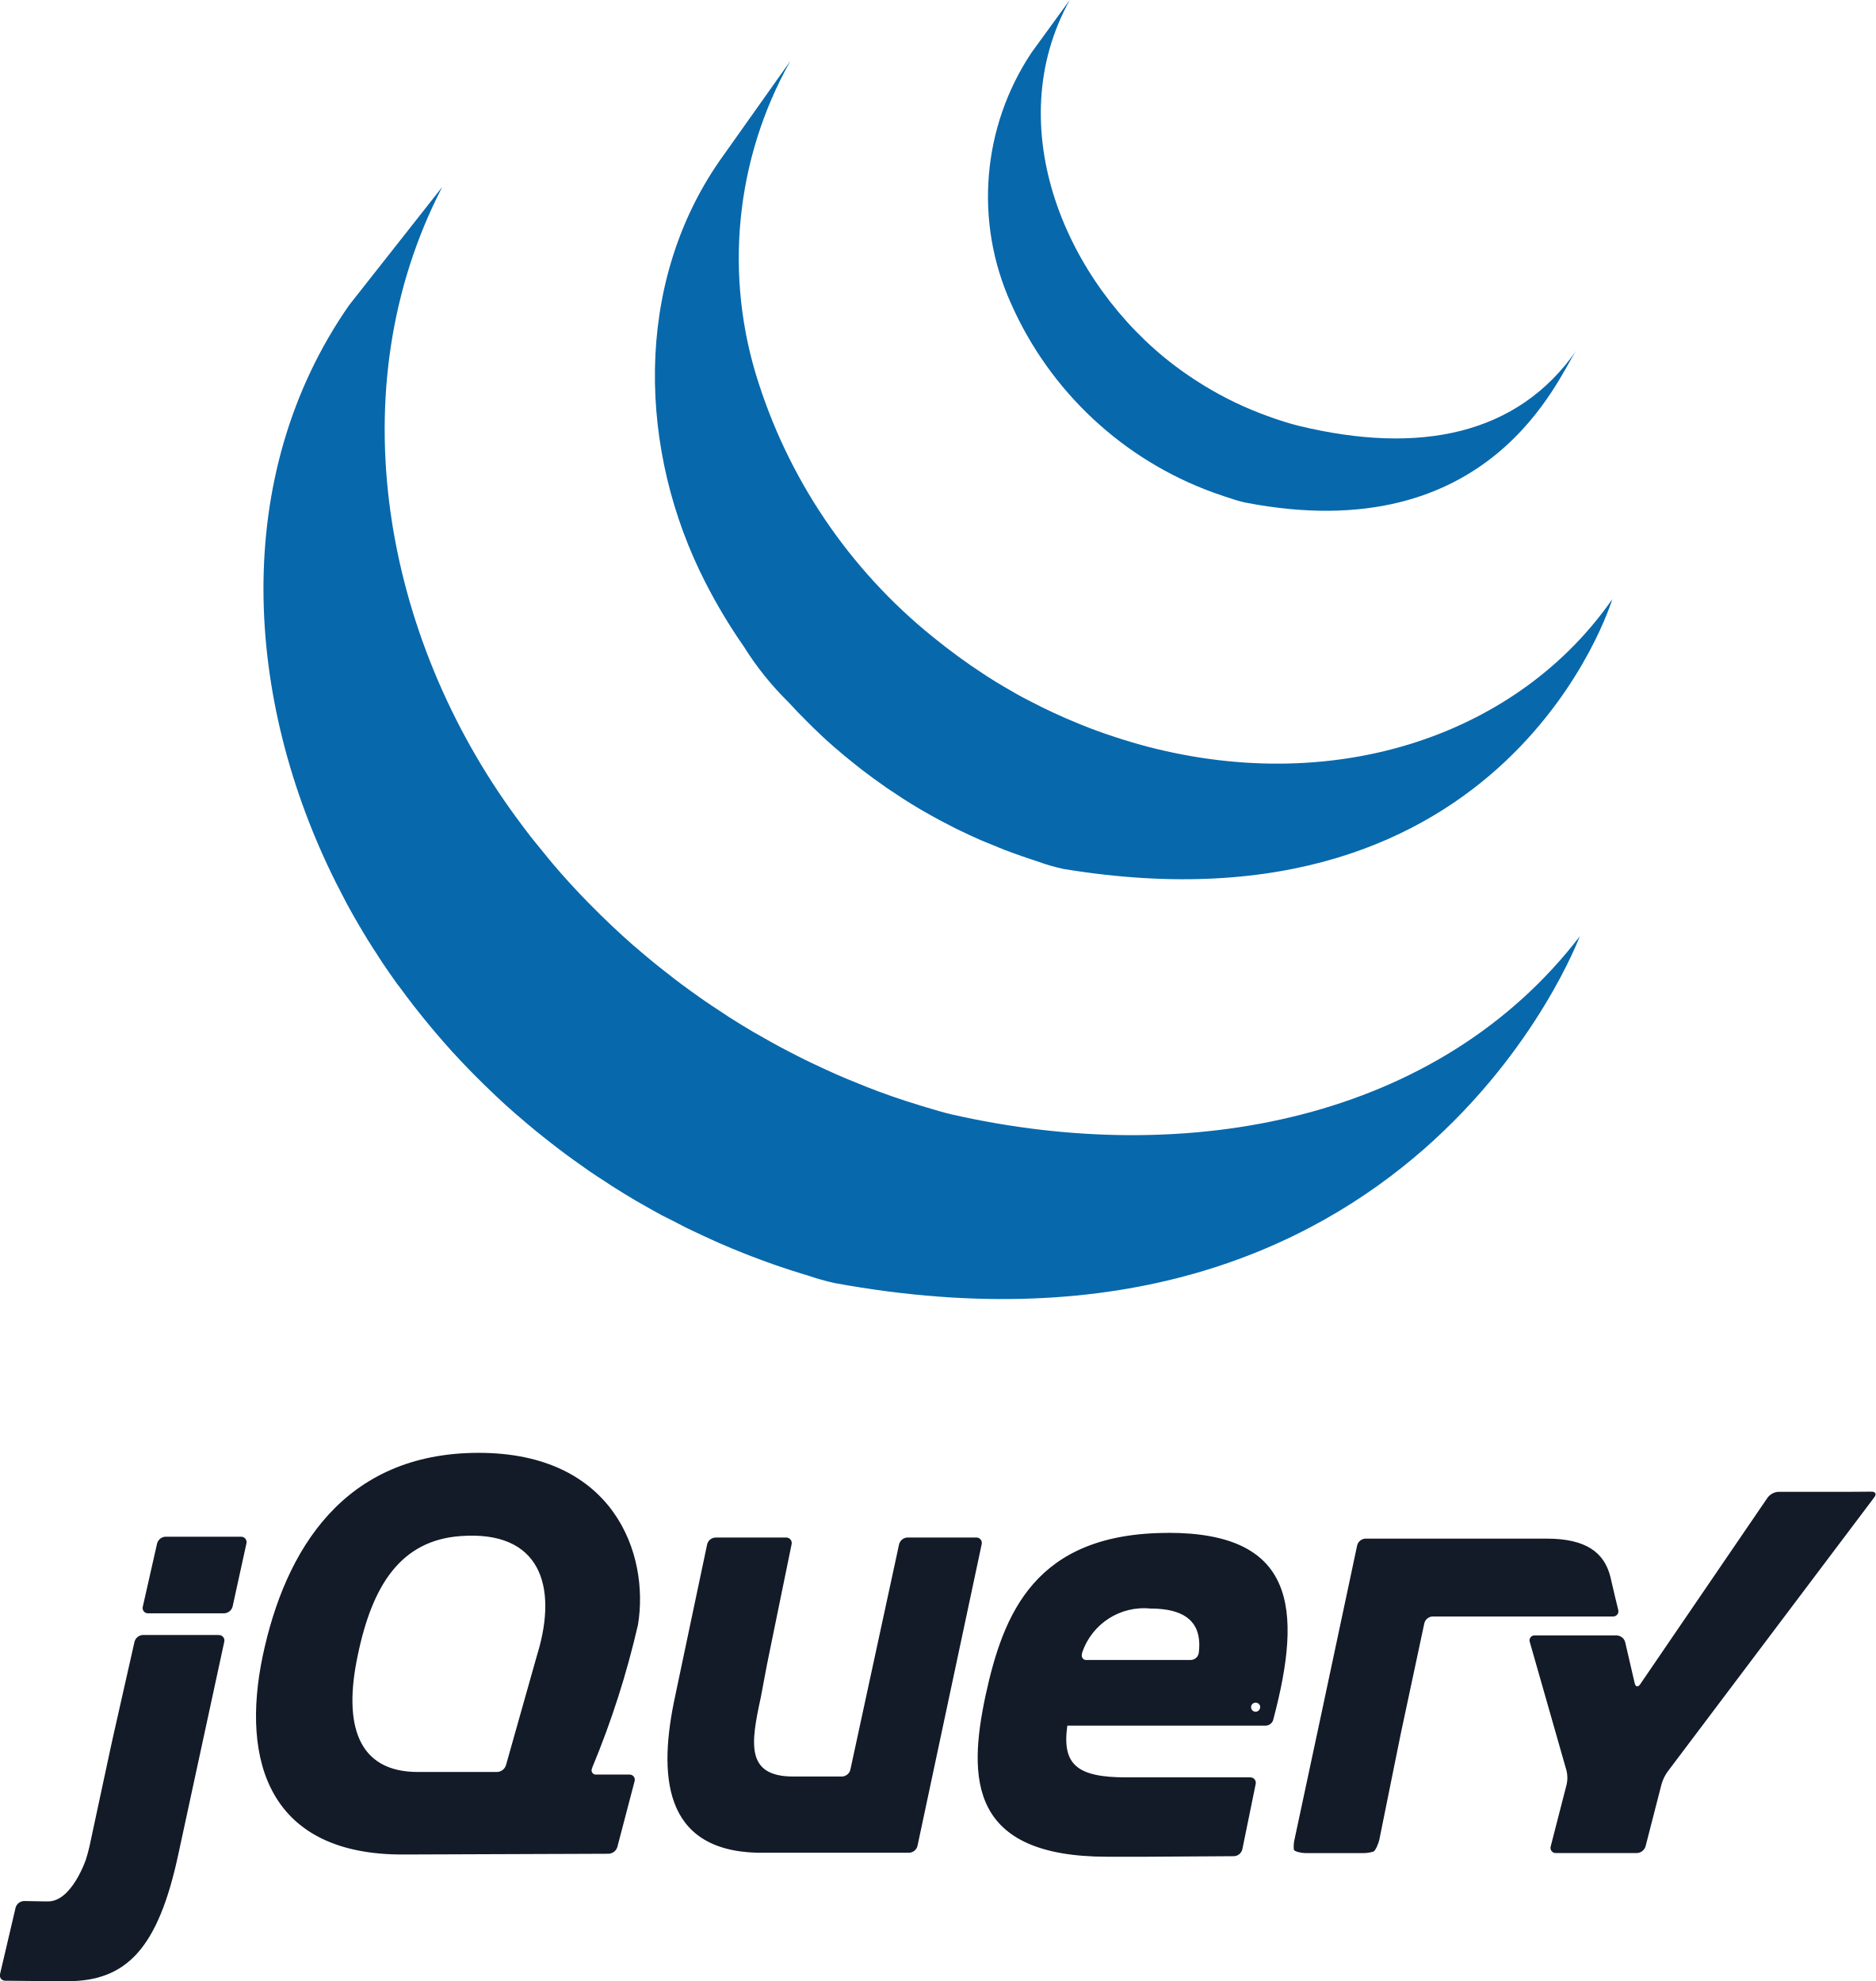
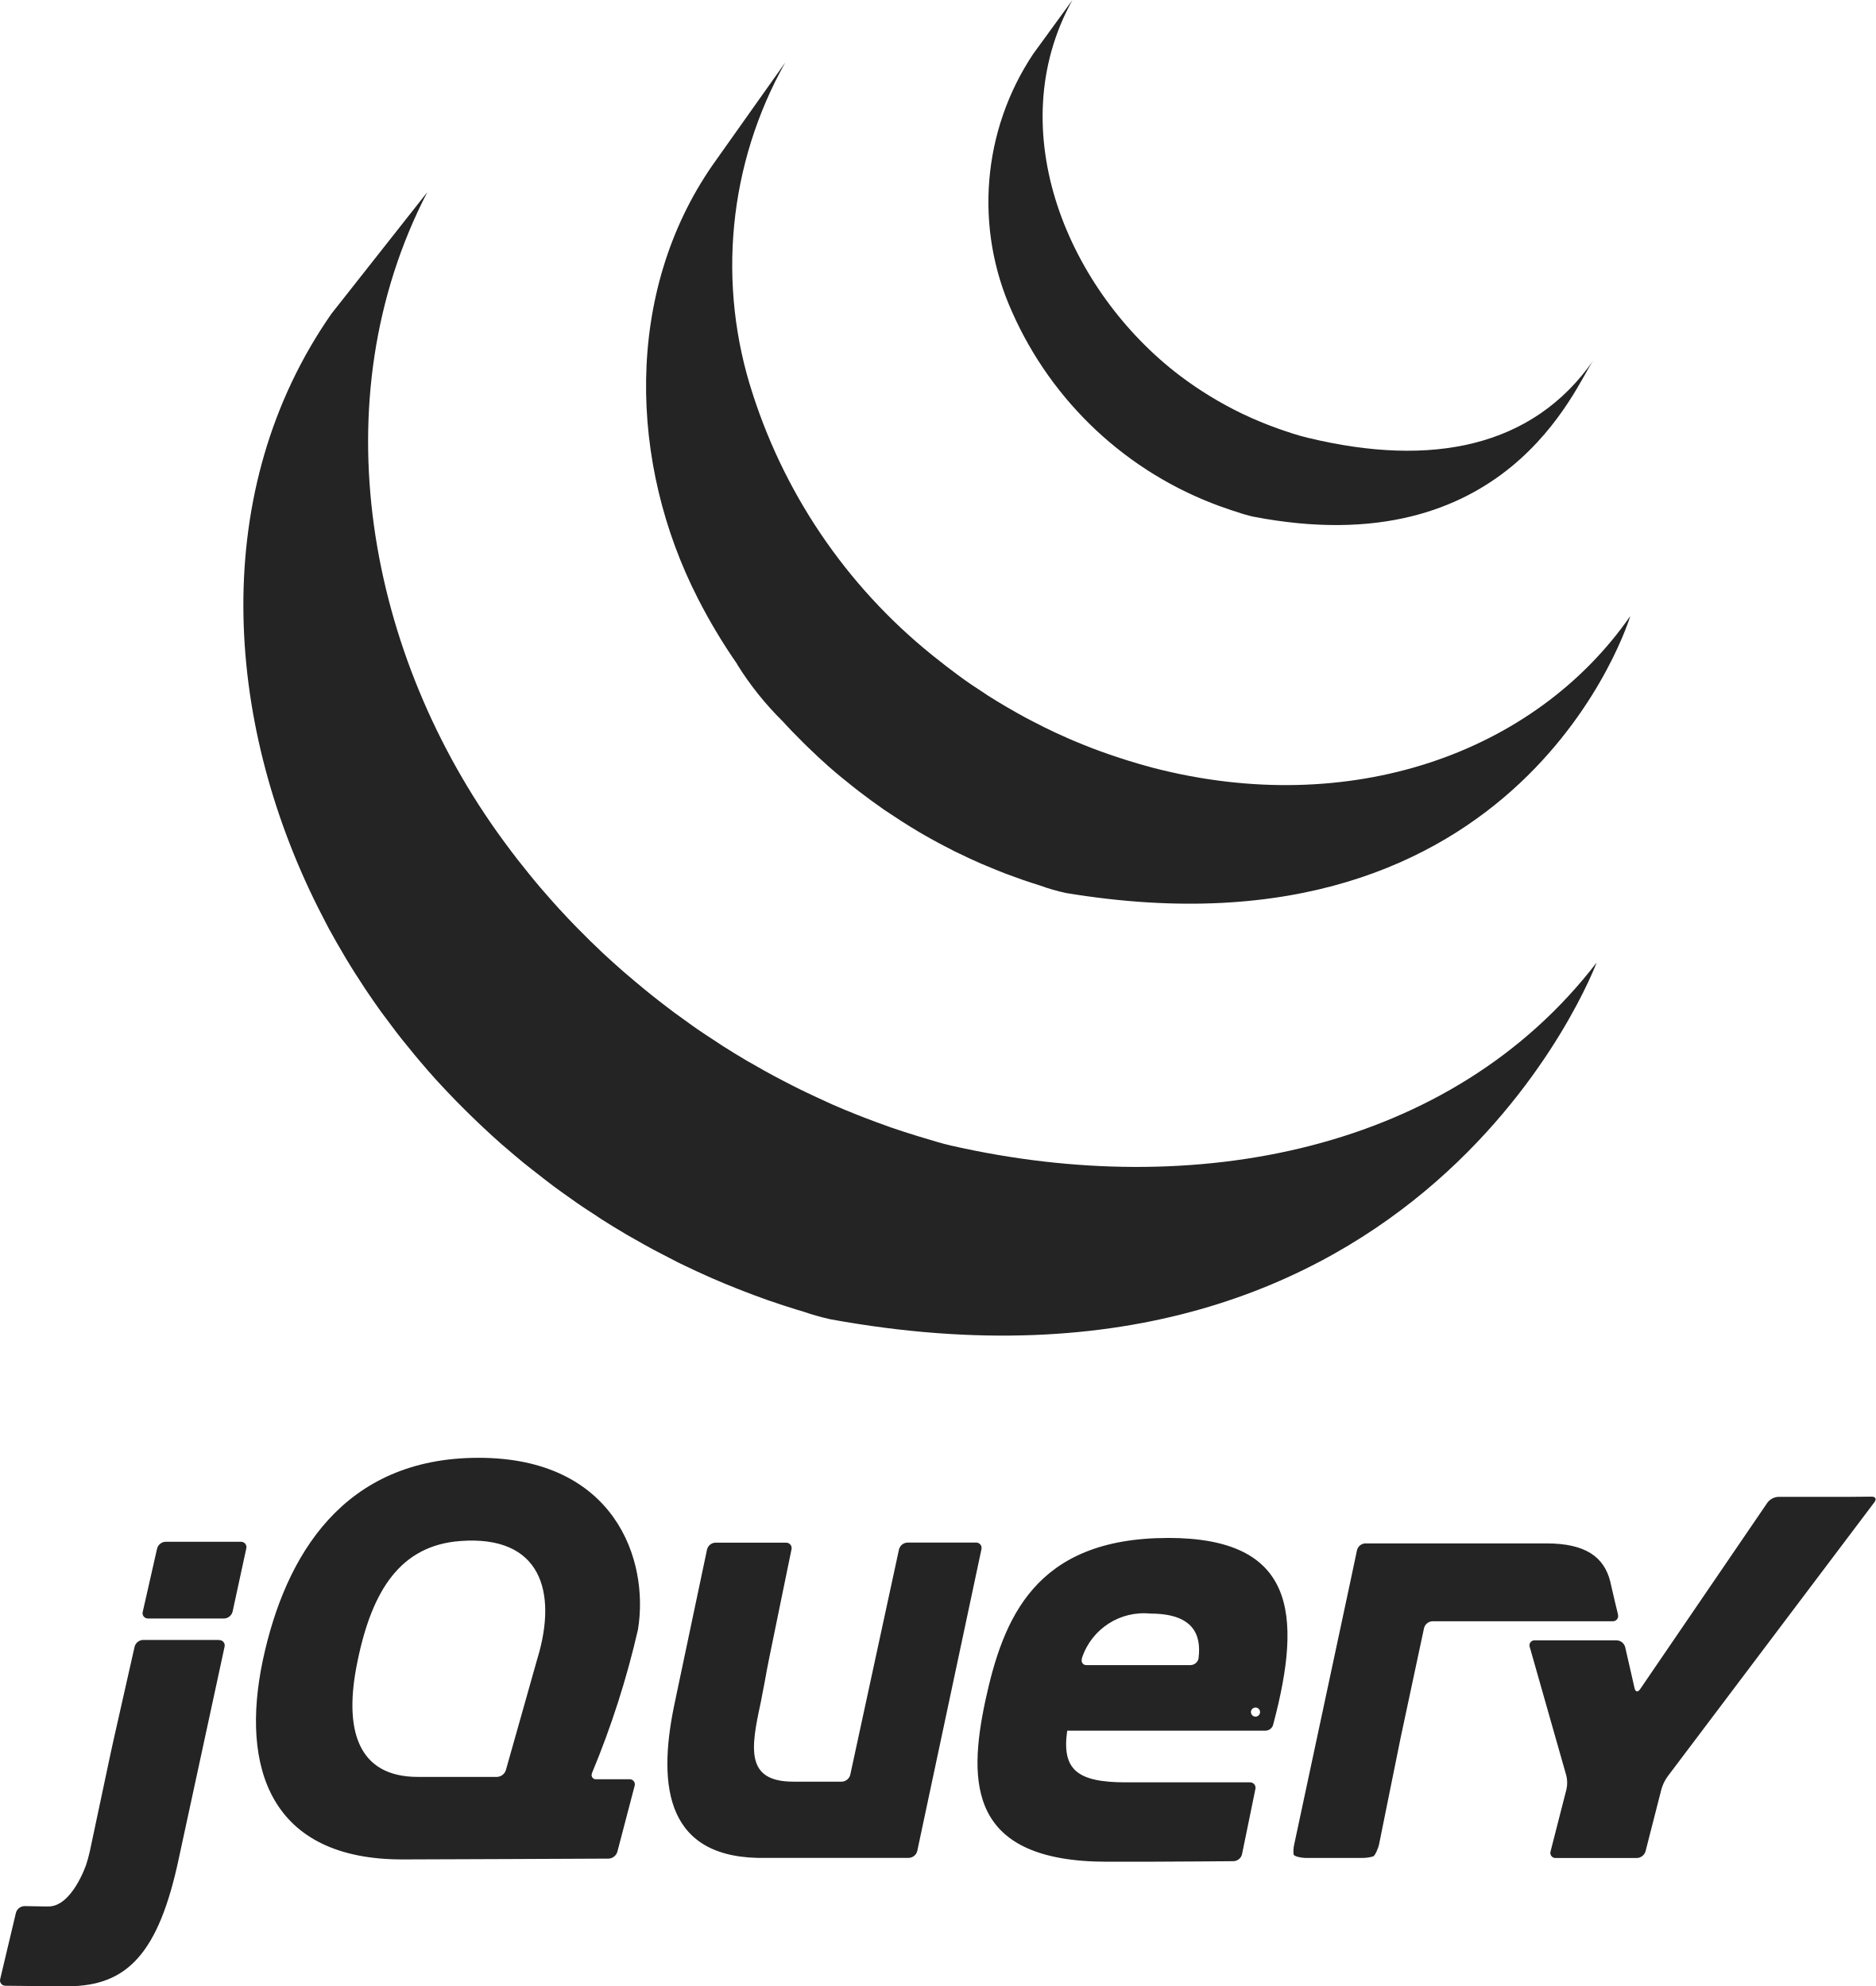
- <svg xmlns="http://www.w3.org/2000/svg" width="72.51" height="76.598" viewBox="0 0 72.51 76.598">
-   <defs>
-     <style>
-       .cls-1 {
-         fill: #0868ac;
-       }
- 
-       .cls-2 {
-         fill: #131b28;
-       }
-     </style>
-   </defs>
-   <g id="jquery-original-wordmark" transform="translate(-6.273 -1.634)">
-     <path id="Path_27" data-name="Path 27" class="cls-1" d="M25.8,13.433c-4.617,6.635-4.043,15.269-.515,22.32l.258.5.165.318.1.183.184.329c.109.193.222.384.337.577l.192.317q.191.307.391.611l.166.257c.184.274.372.548.566.817l.016.021.1.129c.168.231.34.46.516.686l.194.247c.156.2.315.391.477.587l.182.217c.217.255.438.51.664.759l.013.014.026.028c.22.241.446.476.675.712l.216.218c.177.178.357.354.539.528l.22.21c.243.229.488.453.739.672l.011.01.129.109q.331.287.671.566l.278.222c.185.148.371.294.559.437l.3.227q.311.229.627.45l.228.162.063.045c.2.138.405.271.609.4l.264.176c.314.2.632.394.954.584l.264.149c.237.136.475.271.716.4l.4.2.512.266.118.057.21.1c.268.128.539.254.812.376l.171.077q.469.205.947.394l.231.09c.295.114.593.225.894.331l.112.039c.329.116.662.222,1,.327l.241.072a9.73,9.73,0,0,0,1.029.29C66.887,55.329,73.373,37.84,73.373,37.84c-5.448,7.1-15.116,8.968-24.277,6.885-.347-.079-.684-.187-1.022-.286l-.255-.078q-.5-.152-.985-.32l-.135-.048c-.292-.1-.58-.211-.868-.322l-.244-.1c-.315-.124-.628-.254-.937-.389l-.187-.084c-.266-.12-.529-.241-.791-.367l-.229-.11c-.205-.1-.408-.206-.612-.311l-.408-.214c-.248-.132-.491-.27-.733-.411l-.247-.138q-.483-.285-.955-.585l-.257-.171c-.228-.147-.455-.3-.679-.452l-.219-.154c-.216-.152-.43-.307-.642-.463l-.285-.215c-.195-.149-.388-.3-.579-.453l-.258-.207q-.366-.3-.722-.609l-.079-.066c-.257-.225-.509-.457-.759-.69l-.214-.206c-.185-.175-.367-.352-.545-.534l-.214-.214q-.341-.349-.669-.707l-.033-.036c-.231-.252-.457-.511-.678-.772L33.48,34.8c-.165-.2-.328-.4-.488-.6l-.179-.223c-.193-.249-.38-.5-.564-.751C27.163,26.29,25.335,16.721,29.4,8.863M40.128,7.842c-3.339,4.8-3.158,11.237-.553,16.318a21.194,21.194,0,0,0,1.477,2.465,11.675,11.675,0,0,0,1.719,2.147c.241.265.492.524.749.778l.2.2c.249.242.5.48.765.711l.031.027.008.008c.29.254.59.5.894.74l.2.158c.305.234.616.463.935.683l.027.021.427.281.2.134c.228.146.458.288.693.425l.1.058c.2.116.407.23.612.342l.218.113.428.222.065.03c.295.144.591.285.894.416l.2.082c.242.1.487.2.733.3l.314.116c.224.083.447.159.673.234l.3.1a7.557,7.557,0,0,0,.973.281C70.652,38.075,74.632,24.8,74.632,24.8,71.045,29.969,64.1,32.434,56.683,30.51q-.494-.13-.977-.282l-.293-.095c-.229-.073-.457-.153-.683-.235l-.308-.115q-.371-.143-.735-.3l-.2-.084q-.457-.2-.9-.418l-.451-.229-.26-.134c-.192-.1-.383-.212-.571-.323l-.136-.077c-.234-.136-.463-.276-.691-.422l-.209-.139-.447-.3c-.318-.219-.627-.448-.932-.681l-.21-.166a20.784,20.784,0,0,1-7.04-10.034A15.572,15.572,0,0,1,42.858,3.99m9.324-.325a10.047,10.047,0,0,0-.8,9.694,13.65,13.65,0,0,0,7.836,7.323l.428.148.188.06a5.233,5.233,0,0,0,.614.177c9.519,1.84,12.1-4.884,12.788-5.875C70.98,18.448,67.179,19.23,62.515,18.1c-.368-.089-.773-.222-1.128-.349a14.008,14.008,0,0,1-1.34-.556A13.936,13.936,0,0,1,57.7,15.76c-4.173-3.167-6.765-9.206-4.042-14.126" transform="translate(-6.03)" />
-     <path id="Path_28" data-name="Path 28" class="cls-2" d="M44.009,94.353H41.355a.349.349,0,0,0-.325.262l-.942,4.359-.942,4.359a.348.348,0,0,1-.324.262H36.944c-1.858,0-1.644-1.286-1.263-3.047l.011-.053.041-.222.008-.041.085-.452.091-.484.1-.493.428-2.093.429-2.093a.211.211,0,0,0-.214-.263H33.933a.345.345,0,0,0-.323.263l-.586,2.778-.585,2.779v0l-.054.259c-.675,3.079-.5,6.017,3.17,6.109l.107,0h5.755a.348.348,0,0,0,.324-.262l1.241-5.834,1.241-5.834A.209.209,0,0,0,44.009,94.353Zm-28.422-.031H12.673a.353.353,0,0,0-.327.261l-.276,1.22-.276,1.22a.205.205,0,0,0,.209.261h2.937a.349.349,0,0,0,.325-.262l.267-1.219.267-1.219A.208.208,0,0,0,15.587,94.323Zm-.845,3.8H11.8a.353.353,0,0,0-.327.261l-.413,1.828-.412,1.827-.115.524-.4,1.865-.4,1.866c-.031.144-.094.376-.141.516,0,0-.549,1.633-1.471,1.614l-.116,0-.8-.014h0a.351.351,0,0,0-.329.256l-.3,1.281-.3,1.28a.205.205,0,0,0,.2.264c.523.006,1.7.019,2.4.019,2.3,0,3.52-1.277,4.3-4.951l.911-4.217.855-3.955a.208.208,0,0,0-.212-.261Zm54.085-.989-.122-.5-.12-.515-.061-.26c-.239-.928-.939-1.462-2.46-1.462l-2.368,0-2.181,0H59.061a.347.347,0,0,0-.323.262l-.109.512-.128.605-.036.17-1.1,5.175-1.049,4.912a1.147,1.147,0,0,0-.024.393c.018.072.3.131.448.131h2.213a1.389,1.389,0,0,0,.415-.059c.08-.033.2-.322.229-.466l.393-1.946.394-1.947v0l.053-.259.477-2.236.421-1.975a.348.348,0,0,1,.323-.262l6.964,0a.2.2,0,0,0,.207-.26Zm8.965-4.547-.536,0H75.026a.568.568,0,0,0-.419.222l-4.929,7.221c-.083.122-.178.1-.21-.039L69.1,98.4a.353.353,0,0,0-.328-.261H65.608a.191.191,0,0,0-.195.257l1.42,4.975a1.179,1.179,0,0,1,.007.517l-.619,2.407a.2.2,0,0,0,.2.259h3.132a.364.364,0,0,0,.334-.259l.619-2.407a1.583,1.583,0,0,1,.228-.474l8-10.621c.089-.118.041-.214-.106-.213ZM52.616,98.812v0a.323.323,0,0,1-.313.277H48.285a.172.172,0,0,1-.189-.211l0-.009h0l0-.013.018-.068A2.517,2.517,0,0,1,50.751,97.1c1.654,0,1.977.807,1.865,1.716Zm-1.179-4.637c-5.157,0-6.379,3.13-7.065,6.29-.685,3.221-.627,6.231,4.71,6.231h.845l.641,0h.011c1.409-.006,2.823-.016,3.4-.021a.347.347,0,0,0,.32-.264l.216-1.056.042-.205.257-1.26a.21.21,0,0,0-.214-.263H49.8c-1.909,0-2.475-.507-2.266-2h7.673a.316.316,0,0,0,.279-.2l.018-.067h0c1.139-4.3.812-7.188-4.066-7.188ZM27.063,98.8l-.073.257h0l-.579,2.052-.579,2.052a.374.374,0,0,1-.341.258H22.426c-2.325,0-2.891-1.819-2.325-4.5.566-2.743,1.676-4.448,3.964-4.621,3.128-.236,3.753,1.963,3,4.5Zm2.1,4.462a34.37,34.37,0,0,0,1.773-5.535c.448-2.712-.911-6.648-6.157-6.648-5.216,0-7.482,3.756-8.347,7.84-.864,4.114.268,7.72,5.455,7.691l4.092-.015,3.824-.014a.37.37,0,0,0,.335-.26l.666-2.541a.2.2,0,0,0-.2-.261l-.639,0-.639,0a.164.164,0,0,1-.182-.19Zm25.825-2.349a.176.176,0,1,1-.176-.175A.176.176,0,0,1,54.991,100.909Z" transform="translate(0 -33.269)" />
-   </g>
+ <svg xmlns="http://www.w3.org/2000/svg" width="82.41" height="87.287" viewBox="0 0 82.41 87.287">
+   <path id="jquery" d="M36.03,56.779l.138.067.246.118c.313.149.63.3.949.439l.2.089q.549.241,1.107.46l.27.106c.344.134.694.264,1.044.388l.131.045c.385.134.773.259,1.165.381l.282.084a11.31,11.31,0,0,0,1.2.34c26.092,4.757,33.67-15.68,33.67-15.68C70.069,51.91,58.77,54.1,48.065,51.662c-.405-.091-.8-.218-1.195-.335l-.3-.09q-.579-.178-1.151-.374l-.158-.057c-.341-.12-.679-.247-1.014-.376l-.284-.111q-.552-.217-1.095-.455l-.219-.1c-.31-.141-.618-.283-.924-.43l-.268-.128c-.24-.117-.478-.242-.715-.364l-.477-.25c-.289-.155-.573-.315-.856-.48l-.289-.161c-.376-.222-.748-.451-1.116-.684l-.3-.2c-.267-.172-.532-.347-.794-.527l-.256-.18q-.379-.268-.75-.542l-.333-.252c-.227-.173-.453-.348-.677-.528l-.3-.243c-.284-.234-.565-.469-.844-.71l-.092-.078c-.3-.263-.6-.533-.888-.8l-.25-.241c-.216-.2-.428-.412-.637-.624l-.25-.25q-.4-.408-.782-.827l-.039-.041c-.271-.3-.535-.6-.793-.9l-.208-.247c-.193-.232-.384-.468-.57-.705l-.209-.26c-.225-.291-.444-.582-.659-.877C22.434,30.122,20.3,18.94,25.049,9.758L20.838,15.1c-5.4,7.754-4.723,17.843-.6,26.083l.3.586.193.371.12.213.215.385q.192.338.393.674l.225.37c.148.24.3.477.457.714l.194.3c.215.32.435.64.661.954l.019.025.111.151c.2.271.4.537.6.8l.227.288c.182.229.368.458.557.685l.213.253c.253.3.512.6.776.887l.016.016.03.033c.257.281.521.555.788.831l.253.255c.207.208.417.413.63.617l.258.245c.283.267.57.529.862.786l.014.011.15.128c.258.223.52.445.784.662l.325.258q.323.259.654.511l.349.266q.364.268.733.526l.268.19.074.052c.234.161.473.315.712.47l.308.206c.366.232.739.461,1.115.682l.308.174c.277.159.555.315.837.468l.463.24.6.312Zm2.636-26.264a13.706,13.706,0,0,0,2.008,2.508c.281.31.575.611.875.909l.231.227c.292.283.588.56.894.831l.037.031.009.009c.339.3.689.582,1.044.864L44,36.08c.357.273.72.542,1.093.8l.032.024.5.328.237.157c.266.17.535.337.81.5l.114.066c.236.136.476.271.716.4l.254.133.5.259.076.034c.344.169.691.332,1.045.487l.231.095c.283.12.569.238.856.348l.367.134c.261.1.522.186.787.273l.356.114a8.7,8.7,0,0,0,1.137.328c20.145,3.338,24.8-12.173,24.8-12.173-4.193,6.038-12.311,8.918-20.975,6.67q-.577-.152-1.141-.33l-.343-.111q-.4-.13-.8-.275l-.36-.134q-.434-.167-.859-.346l-.231-.1q-.533-.232-1.051-.489L51.62,33l-.3-.156c-.224-.121-.447-.248-.667-.376l-.159-.091c-.273-.159-.542-.323-.808-.492l-.243-.163-.522-.345c-.372-.256-.733-.524-1.089-.8l-.245-.193a24.288,24.288,0,0,1-8.228-11.726,18.2,18.2,0,0,1,1.42-14.6l-3.188,4.5c-3.9,5.614-3.69,13.131-.646,19.069a24.774,24.774,0,0,0,1.725,2.88ZM59.9,23.569l.5.173.221.07a6.323,6.323,0,0,0,.717.207c11.123,2.149,14.141-5.708,14.944-6.864-2.643,3.805-7.084,4.718-12.534,3.4-.43-.1-.9-.259-1.319-.407a16.353,16.353,0,0,1-1.565-.65,16.187,16.187,0,0,1-2.745-1.675c-4.877-3.7-7.906-10.758-4.724-16.507L51.671,3.685a11.741,11.741,0,0,0-.93,11.327A15.953,15.953,0,0,0,59.9,23.569ZM49.162,69.11H46.145a.4.4,0,0,0-.369.3l-1.071,4.954-1.071,4.954a.4.4,0,0,1-.368.3H41.132c-2.112,0-1.868-1.461-1.435-3.463l.013-.061.047-.253.009-.047.1-.514.1-.55.11-.56.487-2.378.488-2.378a.24.24,0,0,0-.243-.3h-3.1a.393.393,0,0,0-.367.3l-.666,3.158-.665,3.159v0l-.061.294c-.767,3.5-.564,6.838,3.6,6.943l.121,0h6.54a.4.4,0,0,0,.368-.3l1.41-6.63,1.41-6.631A.237.237,0,0,0,49.162,69.11Zm-32.3-.035H13.547a.4.4,0,0,0-.372.3l-.314,1.386-.314,1.386a.233.233,0,0,0,.238.3h3.338a.4.4,0,0,0,.37-.3l.3-1.385.3-1.385A.236.236,0,0,0,16.859,69.075ZM15.9,73.389H12.559a.4.4,0,0,0-.372.3l-.469,2.077-.468,2.076-.131.6-.45,2.12-.45,2.121c-.035.163-.107.428-.161.586,0,0-.624,1.856-1.672,1.834l-.131,0-.907-.016h0a.4.4,0,0,0-.374.291l-.346,1.455-.345,1.455a.233.233,0,0,0,.233.3c.595.007,1.927.022,2.732.022,2.619,0,4-1.451,4.884-5.627l1.036-4.792.971-4.495a.236.236,0,0,0-.241-.3Zm61.469-1.124-.138-.572-.136-.585-.069-.3c-.271-1.054-1.067-1.662-2.8-1.662l-2.691,0-2.478,0H66.269a.394.394,0,0,0-.368.3l-.123.582-.146.688-.041.193-1.256,5.882-1.192,5.583a1.3,1.3,0,0,0-.027.447c.02.082.342.149.509.149h2.515a1.578,1.578,0,0,0,.471-.067c.091-.037.226-.366.26-.53l.447-2.212.448-2.213v0l.06-.295.542-2.541.479-2.244a.4.4,0,0,1,.368-.3l7.915,0a.23.23,0,0,0,.236-.3ZM87.556,67.1l-.61,0H84.414a.645.645,0,0,0-.476.252l-5.6,8.207c-.094.138-.2.118-.239-.044l-.413-1.808a.4.4,0,0,0-.373-.3h-3.6a.218.218,0,0,0-.221.292L75.1,79.355a1.341,1.341,0,0,1,.008.588l-.7,2.736a.224.224,0,0,0,.228.295H78.2a.414.414,0,0,0,.38-.295l.7-2.736a1.8,1.8,0,0,1,.259-.539l9.1-12.071c.1-.134.046-.243-.121-.242Zm-28.613,7.08v0a.367.367,0,0,1-.356.315H54.021a.2.2,0,0,1-.215-.24l0-.011h0l0-.015.021-.078a2.861,2.861,0,0,1,2.994-1.92c1.88,0,2.247.917,2.119,1.95ZM57.6,68.907c-5.861,0-7.25,3.558-8.029,7.149-.779,3.66-.712,7.081,5.353,7.081h.961l.728,0h.013c1.6-.006,3.208-.019,3.859-.024a.4.4,0,0,0,.363-.3l.246-1.2.048-.233.293-1.432a.239.239,0,0,0-.243-.3H55.742c-2.169,0-2.813-.576-2.575-2.271h8.721a.359.359,0,0,0,.318-.225l.021-.076h0c1.294-4.882.923-8.169-4.621-8.17ZM29.9,74.159l-.083.292h0l-.658,2.333L28.5,79.116a.426.426,0,0,1-.388.293H24.632c-2.642,0-3.286-2.067-2.642-5.115.643-3.118,1.9-5.056,4.505-5.252,3.555-.268,4.266,2.231,3.407,5.116Zm2.39,5.071a39.063,39.063,0,0,0,2.015-6.291c.509-3.083-1.035-7.555-7-7.555-5.929,0-8.5,4.269-9.486,8.911-.982,4.675.3,8.775,6.2,8.741l4.651-.017L33.019,83a.421.421,0,0,0,.381-.3l.757-2.888a.226.226,0,0,0-.228-.3l-.726,0-.726,0a.186.186,0,0,1-.206-.216Zm29.351-2.67a.2.2,0,1,1-.2-.2A.2.2,0,0,1,61.642,76.56Z" transform="translate(-6.273 -1.312)" fill="#242424" />
</svg>
